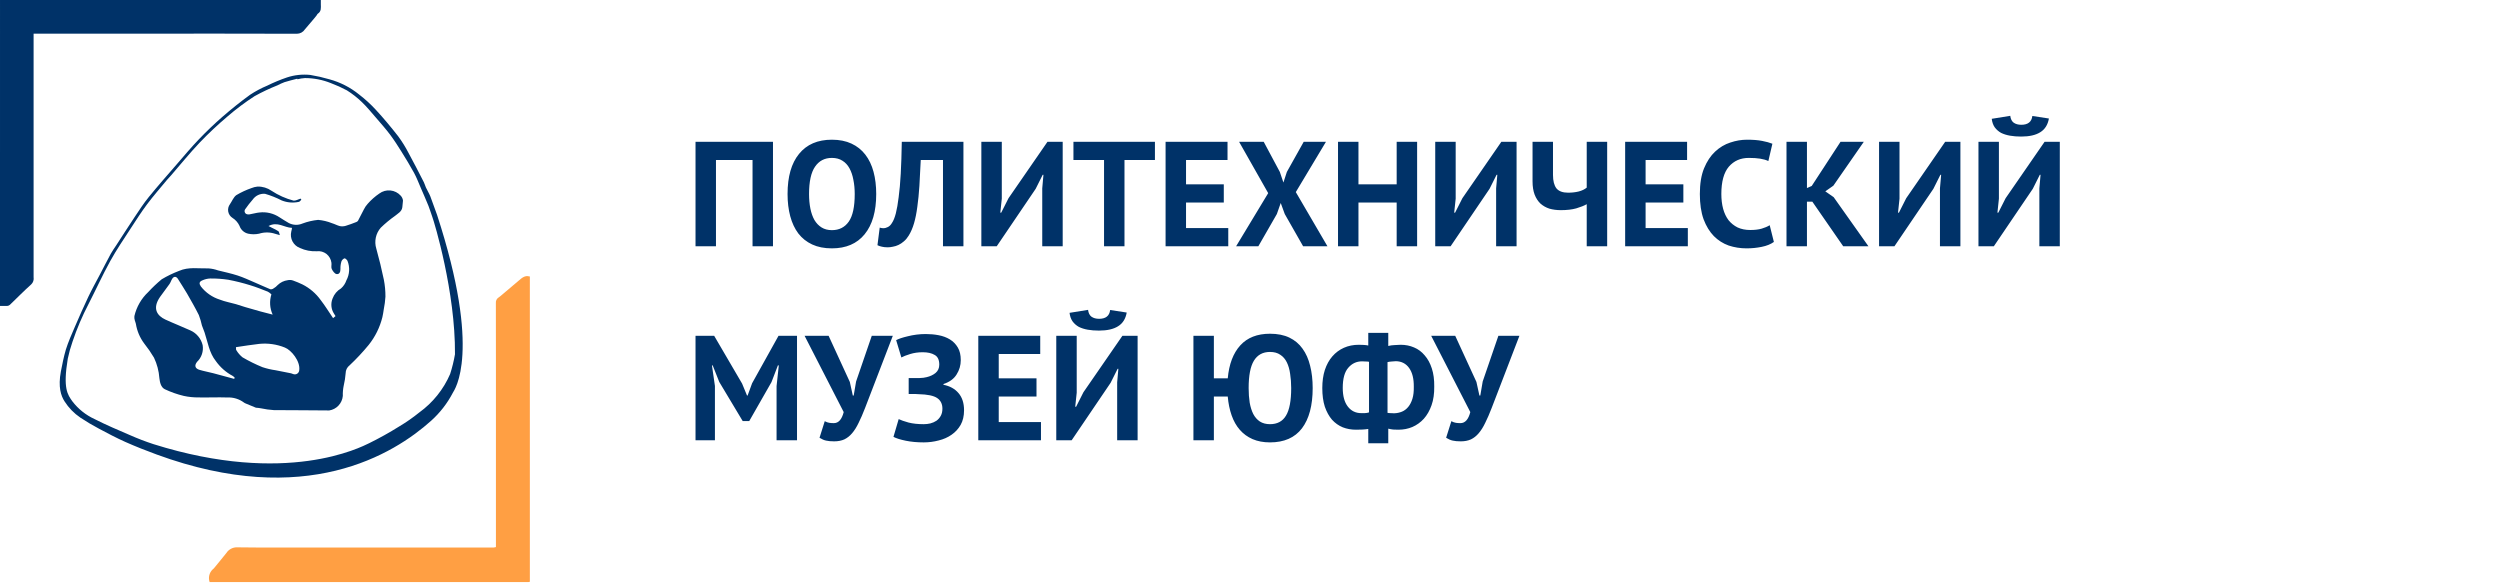
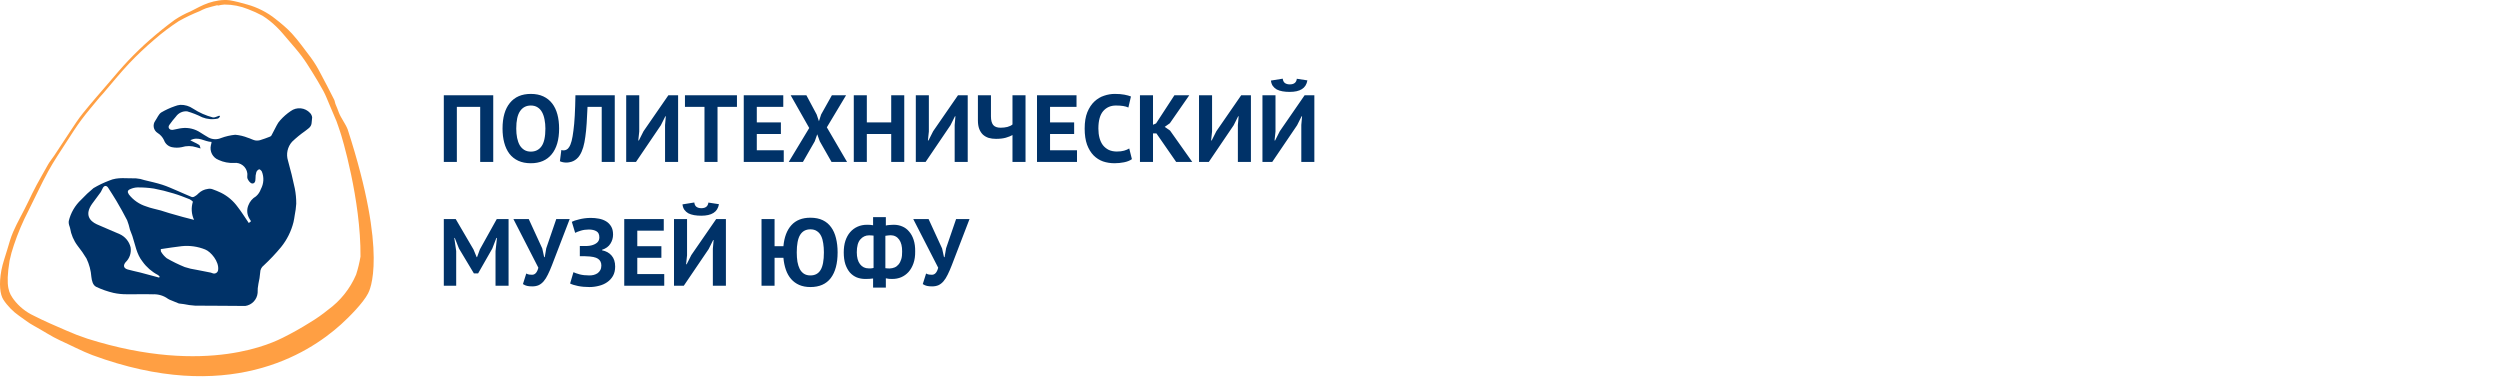
- <svg xmlns="http://www.w3.org/2000/svg" width="335" height="78" viewBox="0 0 335 78" fill="none">
-   <path d="M100.84 21.44H95.94V33H93.2V19H103.58V33H100.84V21.44ZM105.533 26C105.533 23.667 106.047 21.873 107.073 20.62C108.1 19.353 109.567 18.72 111.473 18.72C112.473 18.72 113.347 18.893 114.093 19.24C114.84 19.587 115.46 20.08 115.953 20.72C116.447 21.36 116.813 22.127 117.053 23.02C117.293 23.913 117.413 24.907 117.413 26C117.413 28.333 116.893 30.133 115.853 31.4C114.827 32.653 113.367 33.28 111.473 33.28C110.46 33.28 109.58 33.107 108.833 32.76C108.087 32.413 107.467 31.92 106.973 31.28C106.493 30.64 106.133 29.873 105.893 28.98C105.653 28.087 105.533 27.093 105.533 26ZM108.413 26C108.413 26.707 108.473 27.36 108.593 27.96C108.713 28.547 108.893 29.053 109.133 29.48C109.387 29.907 109.707 30.24 110.093 30.48C110.48 30.72 110.94 30.84 111.473 30.84C112.447 30.84 113.2 30.46 113.733 29.7C114.267 28.94 114.533 27.707 114.533 26C114.533 25.32 114.473 24.687 114.353 24.1C114.247 23.513 114.073 23 113.833 22.56C113.593 22.12 113.28 21.78 112.893 21.54C112.507 21.287 112.033 21.16 111.473 21.16C110.5 21.16 109.747 21.553 109.213 22.34C108.68 23.113 108.413 24.333 108.413 26ZM126.36 21.44H123.38C123.327 22.707 123.267 23.86 123.2 24.9C123.133 25.94 123.04 26.88 122.92 27.72C122.813 28.547 122.667 29.28 122.48 29.92C122.293 30.56 122.053 31.113 121.76 31.58C121.573 31.887 121.36 32.14 121.12 32.34C120.893 32.54 120.653 32.7 120.4 32.82C120.147 32.94 119.893 33.02 119.64 33.06C119.4 33.113 119.173 33.14 118.96 33.14C118.653 33.14 118.393 33.113 118.18 33.06C117.98 33.02 117.78 32.953 117.58 32.86L117.88 30.5C117.96 30.527 118.04 30.547 118.12 30.56C118.2 30.573 118.28 30.58 118.36 30.58C118.573 30.58 118.78 30.527 118.98 30.42C119.193 30.313 119.373 30.133 119.52 29.88C119.72 29.587 119.893 29.16 120.04 28.6C120.187 28.027 120.313 27.3 120.42 26.42C120.54 25.54 120.633 24.493 120.7 23.28C120.767 22.053 120.813 20.627 120.84 19H129.1V33H126.36V21.44ZM139.661 25.24L139.821 23.42H139.721L138.781 25.3L133.561 33H131.501V19H134.241V26.62L134.041 28.5H134.161L135.141 26.56L140.361 19H142.401V33H139.661V25.24ZM154.761 21.44H150.681V33H147.941V21.44H143.841V19H154.761V21.44ZM156.188 19H164.488V21.44H158.928V24.7H163.988V27.14H158.928V30.56H164.588V33H156.188V19ZM169.938 25.88L166.038 19H169.338L171.498 23.04L171.978 24.46L172.438 23.04L174.698 19H177.678L173.638 25.74L177.878 33H174.618L172.158 28.68L171.618 27.2L171.098 28.68L168.618 33H165.638L169.938 25.88ZM187.154 27.14H182.034V33H179.294V19H182.034V24.7H187.154V19H189.894V33H187.154V27.14ZM200.481 25.24L200.641 23.42H200.541L199.601 25.3L194.381 33H192.321V19H195.061V26.62L194.861 28.5H194.981L195.961 26.56L201.181 19H203.221V33H200.481V25.24ZM208.101 19V23.44C208.101 24.24 208.255 24.84 208.561 25.24C208.881 25.627 209.401 25.82 210.121 25.82C210.628 25.82 211.101 25.767 211.541 25.66C211.995 25.54 212.355 25.367 212.621 25.14V19H215.361V33H212.621V27.36C212.275 27.56 211.808 27.747 211.221 27.92C210.648 28.08 209.961 28.16 209.161 28.16C208.601 28.16 208.088 28.093 207.621 27.96C207.168 27.813 206.768 27.587 206.421 27.28C206.088 26.96 205.828 26.56 205.641 26.08C205.455 25.587 205.361 24.993 205.361 24.3V19H208.101ZM217.77 19H226.07V21.44H220.51V24.7H225.57V27.14H220.51V30.56H226.17V33H217.77V19ZM237.7 32.42C237.273 32.727 236.726 32.947 236.06 33.08C235.406 33.213 234.733 33.28 234.04 33.28C233.2 33.28 232.4 33.153 231.64 32.9C230.893 32.633 230.233 32.213 229.66 31.64C229.086 31.053 228.626 30.3 228.28 29.38C227.946 28.447 227.78 27.32 227.78 26C227.78 24.627 227.966 23.48 228.34 22.56C228.726 21.627 229.22 20.88 229.82 20.32C230.433 19.747 231.113 19.34 231.86 19.1C232.606 18.847 233.353 18.72 234.1 18.72C234.9 18.72 235.573 18.773 236.12 18.88C236.68 18.987 237.14 19.113 237.5 19.26L236.96 21.58C236.653 21.433 236.286 21.327 235.86 21.26C235.446 21.193 234.94 21.16 234.34 21.16C233.233 21.16 232.34 21.553 231.66 22.34C230.993 23.127 230.66 24.347 230.66 26C230.66 26.72 230.74 27.38 230.9 27.98C231.06 28.567 231.3 29.073 231.62 29.5C231.953 29.913 232.36 30.24 232.84 30.48C233.333 30.707 233.9 30.82 234.54 30.82C235.14 30.82 235.646 30.76 236.06 30.64C236.473 30.52 236.833 30.367 237.14 30.18L237.7 32.42ZM242.851 27.02H242.131V33H239.391V19H242.131V25.2L242.771 24.92L246.631 19H249.751L245.671 24.88L244.591 25.64L245.711 26.42L250.371 33H246.991L242.851 27.02ZM259.954 25.24L260.114 23.42H260.014L259.074 25.3L253.854 33H251.794V19H254.534V26.62L254.334 28.5H254.454L255.434 26.56L260.654 19H262.694V33H259.954V25.24ZM273.274 25.24L273.434 23.42H273.334L272.394 25.3L267.174 33H265.114V19H267.854V26.62L267.654 28.5H267.774L268.754 26.56L273.974 19H276.014V33H273.274V25.24ZM269.374 15.52C269.427 15.947 269.581 16.253 269.834 16.44C270.101 16.627 270.441 16.72 270.854 16.72C271.747 16.72 272.241 16.327 272.334 15.54L274.554 15.88C274.407 16.72 274.021 17.333 273.394 17.72C272.781 18.107 271.927 18.3 270.834 18.3C270.287 18.3 269.787 18.26 269.334 18.18C268.881 18.1 268.481 17.973 268.134 17.8C267.801 17.613 267.521 17.367 267.294 17.06C267.081 16.753 266.947 16.373 266.894 15.92L269.374 15.52ZM104.06 51.74L104.36 48.96H104.24L103.38 51.2L100.4 56.42H99.52L96.38 51.18L95.5 48.96H95.4L95.8 51.72V59H93.2V45H95.7L99.44 51.4L100.1 53H100.18L100.78 51.36L104.32 45H106.8V59H104.06V51.74ZM113.876 51.18L114.276 53H114.396L114.716 51.12L116.816 45H119.636L115.916 54.68C115.623 55.44 115.336 56.1 115.056 56.66C114.789 57.22 114.496 57.687 114.176 58.06C113.869 58.42 113.523 58.693 113.136 58.88C112.749 59.053 112.296 59.14 111.776 59.14C111.336 59.14 110.976 59.107 110.696 59.04C110.429 58.987 110.136 58.86 109.816 58.66L110.516 56.44C110.743 56.56 110.949 56.633 111.136 56.66C111.323 56.687 111.523 56.7 111.736 56.7C112.363 56.7 112.803 56.207 113.056 55.22L107.816 45H111.036L113.876 51.18ZM121.763 52.8V50.66H122.243C122.363 50.66 122.51 50.66 122.683 50.66C122.857 50.66 123.03 50.66 123.203 50.66C123.39 50.647 123.57 50.633 123.743 50.62C123.917 50.593 124.057 50.567 124.163 50.54C124.63 50.433 125.03 50.247 125.363 49.98C125.697 49.7 125.863 49.327 125.863 48.86C125.863 48.22 125.657 47.787 125.243 47.56C124.843 47.32 124.31 47.2 123.643 47.2C123.043 47.2 122.483 47.28 121.963 47.44C121.443 47.6 121.05 47.753 120.783 47.9L120.083 45.58C120.23 45.5 120.437 45.413 120.703 45.32C120.983 45.227 121.297 45.14 121.643 45.06C122.003 44.967 122.39 44.893 122.803 44.84C123.217 44.787 123.637 44.76 124.063 44.76C124.65 44.76 125.223 44.813 125.783 44.92C126.343 45.027 126.843 45.213 127.283 45.48C127.723 45.747 128.077 46.107 128.343 46.56C128.61 47 128.743 47.567 128.743 48.26C128.743 48.953 128.557 49.593 128.183 50.18C127.823 50.767 127.237 51.193 126.423 51.46V51.56C127.29 51.733 127.963 52.107 128.443 52.68C128.937 53.253 129.183 54.02 129.183 54.98C129.183 55.74 129.03 56.393 128.723 56.94C128.417 57.473 128.01 57.913 127.503 58.26C127.01 58.607 126.437 58.86 125.783 59.02C125.13 59.193 124.463 59.28 123.783 59.28C122.903 59.28 122.103 59.207 121.383 59.06C120.663 58.913 120.11 58.74 119.723 58.54L120.423 56.16C120.73 56.307 121.17 56.46 121.743 56.62C122.317 56.767 122.997 56.84 123.783 56.84C124.077 56.84 124.37 56.807 124.663 56.74C124.97 56.66 125.243 56.54 125.483 56.38C125.723 56.207 125.917 55.987 126.063 55.72C126.21 55.453 126.283 55.133 126.283 54.76C126.283 54.133 126.05 53.66 125.583 53.34C125.117 53.02 124.283 52.847 123.083 52.82C122.923 52.807 122.803 52.8 122.723 52.8C122.643 52.8 122.503 52.8 122.303 52.8H121.763ZM131.091 45H139.391V47.44H133.831V50.7H138.891V53.14H133.831V56.56H139.491V59H131.091V45ZM149.7 51.24L149.86 49.42H149.76L148.82 51.3L143.6 59H141.54V45H144.28V52.62L144.08 54.5H144.2L145.18 52.56L150.4 45H152.44V59H149.7V51.24ZM145.8 41.52C145.853 41.947 146.007 42.253 146.26 42.44C146.527 42.627 146.867 42.72 147.28 42.72C148.173 42.72 148.667 42.327 148.76 41.54L150.98 41.88C150.833 42.72 150.447 43.333 149.82 43.72C149.207 44.107 148.353 44.3 147.26 44.3C146.713 44.3 146.213 44.26 145.76 44.18C145.307 44.1 144.907 43.973 144.56 43.8C144.227 43.613 143.947 43.367 143.72 43.06C143.507 42.753 143.373 42.373 143.32 41.92L145.8 41.52ZM162.659 50.7H164.519C164.692 48.793 165.252 47.32 166.199 46.28C167.145 45.24 168.472 44.72 170.179 44.72C171.192 44.72 172.059 44.893 172.779 45.24C173.499 45.587 174.085 46.08 174.539 46.72C175.005 47.36 175.345 48.127 175.559 49.02C175.785 49.913 175.899 50.907 175.899 52C175.899 54.333 175.419 56.133 174.459 57.4C173.499 58.653 172.072 59.28 170.179 59.28C169.299 59.28 168.519 59.133 167.839 58.84C167.172 58.547 166.605 58.133 166.139 57.6C165.672 57.067 165.305 56.42 165.039 55.66C164.772 54.9 164.599 54.06 164.519 53.14H162.659V59H159.919V45H162.659V50.7ZM167.319 52C167.319 52.707 167.365 53.36 167.459 53.96C167.565 54.547 167.725 55.053 167.939 55.48C168.165 55.907 168.459 56.24 168.819 56.48C169.192 56.72 169.645 56.84 170.179 56.84C171.152 56.84 171.865 56.46 172.319 55.7C172.785 54.94 173.019 53.707 173.019 52C173.019 51.32 172.972 50.687 172.879 50.1C172.799 49.513 172.652 49 172.439 48.56C172.225 48.12 171.932 47.78 171.559 47.54C171.199 47.287 170.739 47.16 170.179 47.16C169.219 47.16 168.499 47.553 168.019 48.34C167.552 49.113 167.319 50.333 167.319 52ZM183.348 57.48C183.095 57.52 182.835 57.547 182.568 57.56C182.301 57.573 182.015 57.58 181.708 57.58C181.068 57.58 180.475 57.473 179.928 57.26C179.381 57.033 178.901 56.693 178.488 56.24C178.088 55.773 177.768 55.193 177.528 54.5C177.301 53.793 177.188 52.96 177.188 52C177.188 51.093 177.301 50.287 177.528 49.58C177.768 48.86 178.101 48.253 178.528 47.76C178.968 47.253 179.488 46.867 180.088 46.6C180.688 46.333 181.355 46.2 182.088 46.2C182.261 46.2 182.475 46.207 182.728 46.22C182.981 46.233 183.188 46.26 183.348 46.3V44.6H186.028V46.36C186.281 46.293 186.568 46.253 186.888 46.24C187.221 46.213 187.488 46.2 187.688 46.2C188.341 46.2 188.941 46.32 189.488 46.56C190.035 46.787 190.508 47.14 190.908 47.62C191.321 48.087 191.641 48.673 191.868 49.38C192.095 50.073 192.201 50.88 192.188 51.8C192.201 52.747 192.081 53.58 191.828 54.3C191.575 55.02 191.228 55.627 190.788 56.12C190.348 56.6 189.835 56.967 189.248 57.22C188.675 57.46 188.055 57.58 187.388 57.58C187.175 57.58 186.941 57.573 186.688 57.56C186.448 57.533 186.228 57.493 186.028 57.44V59.4H183.348V57.48ZM187.048 48.4C186.915 48.413 186.735 48.427 186.508 48.44C186.281 48.453 186.088 48.48 185.928 48.52V55.32C186.048 55.347 186.188 55.36 186.348 55.36C186.521 55.36 186.681 55.367 186.828 55.38C187.201 55.367 187.548 55.293 187.868 55.16C188.188 55.027 188.468 54.813 188.708 54.52C188.948 54.227 189.135 53.86 189.268 53.42C189.401 52.98 189.461 52.447 189.448 51.82C189.461 50.753 189.255 49.92 188.828 49.32C188.401 48.72 187.808 48.413 187.048 48.4ZM182.408 55.36C182.515 55.36 182.675 55.36 182.888 55.36C183.115 55.347 183.301 55.313 183.448 55.26V48.48C183.315 48.453 183.161 48.44 182.988 48.44C182.815 48.427 182.655 48.42 182.508 48.42C181.775 48.42 181.161 48.707 180.668 49.28C180.175 49.84 179.928 50.74 179.928 51.98C179.928 53.06 180.155 53.893 180.608 54.48C181.061 55.067 181.661 55.36 182.408 55.36ZM197.841 51.18L198.241 53H198.361L198.681 51.12L200.781 45H203.601L199.881 54.68C199.588 55.44 199.301 56.1 199.021 56.66C198.754 57.22 198.461 57.687 198.141 58.06C197.834 58.42 197.488 58.693 197.101 58.88C196.714 59.053 196.261 59.14 195.741 59.14C195.301 59.14 194.941 59.107 194.661 59.04C194.394 58.987 194.101 58.86 193.781 58.66L194.481 56.44C194.708 56.56 194.914 56.633 195.101 56.66C195.288 56.687 195.488 56.7 195.701 56.7C196.328 56.7 196.768 56.207 197.021 55.22L191.781 45H195.001L197.841 51.18Z" fill="#003268" />
-   <path d="M71 37.036C70.981 37.042 70.961 37.045 70.94 37.044C70.345 36.874 69.947 37.228 69.541 37.576C68.835 38.181 68.122 38.779 67.411 39.379C67.226 39.547 67.032 39.703 66.829 39.848C66.7 39.925 66.596 40.038 66.528 40.173C66.46 40.308 66.432 40.459 66.446 40.61C66.462 43.506 66.454 46.401 66.454 49.296V73.31C66.362 73.339 66.268 73.358 66.172 73.366H42.69C39.06 73.366 35.431 73.394 31.802 73.343C31.512 73.33 31.223 73.393 30.965 73.528C30.706 73.662 30.487 73.862 30.328 74.109C29.786 74.798 29.222 75.471 28.666 76.152C28.61 76.211 28.549 76.265 28.485 76.314C28.266 76.526 28.112 76.798 28.042 77.098C27.972 77.397 27.989 77.71 28.091 78H70.799L71 77.959V37.036Z" fill="#FF9F43" />
-   <path d="M0 40.992C0.328 40.992 0.657 41.01 0.984 40.992C1.111 40.982 1.231 40.93 1.326 40.844C2.282 39.93 3.205 38.981 4.19 38.1C4.316 37.977 4.411 37.825 4.465 37.657C4.52 37.489 4.532 37.311 4.502 37.137L4.502 4.508L19.721 4.508C26.407 4.508 33.095 4.5 39.781 4.523C39.992 4.522 40.199 4.47 40.385 4.37C40.57 4.27 40.728 4.126 40.843 3.95C41.266 3.442 41.698 2.944 42.125 2.441C42.224 2.322 42.323 2.198 42.419 2.075C42.482 1.994 42.518 1.881 42.6 1.828C43.068 1.518 43 1.048 42.992 0.592V0L0.001 0L0 40.992Z" fill="#003268" />
-   <path d="M57.77 56.383C52.772 60.865 40.926 68.216 20.993 60.904C19.577 60.384 18.168 59.83 16.79 59.217C15.582 58.677 14.408 58.057 13.242 57.432C12.391 56.983 11.565 56.492 10.766 55.96C9.917 55.386 9.197 54.645 8.652 53.786C8.175 53.05 7.761 51.866 8.16 49.764C8.347 48.783 8.546 47.802 8.827 46.838C9.152 45.807 9.594 44.809 10.024 43.812C10.607 42.454 11.206 41.098 11.841 39.76C12.311 38.77 12.849 37.815 13.359 36.842C13.859 35.892 14.341 34.935 14.852 33.992C15.062 33.606 15.329 33.249 15.572 32.877C16.398 31.605 17.214 30.322 18.058 29.06C18.662 28.155 19.257 27.235 19.945 26.392C21.158 24.902 22.432 23.461 23.689 22.01C24.666 20.879 25.622 19.74 26.653 18.665C27.661 17.614 28.714 16.603 29.812 15.647C30.999 14.617 32.228 13.628 33.505 12.703C34.231 12.223 35.003 11.812 35.809 11.476C36.669 11.051 37.557 10.682 38.467 10.373C39.466 10.044 40.526 9.931 41.575 10.04C42.439 10.183 43.293 10.377 44.133 10.623C45.589 11.018 46.943 11.709 48.107 12.653C48.921 13.277 49.678 13.969 50.37 14.721C51.413 15.852 52.407 17.044 53.353 18.256C53.875 18.964 54.34 19.712 54.742 20.492C55.453 21.79 56.123 23.109 56.799 24.426C56.913 24.647 56.966 24.896 57.072 25.121C57.263 25.529 57.504 25.912 57.67 26.329C57.989 27.14 58.247 27.975 58.565 28.789C64.596 47.27 60.897 52.234 60.676 52.64C59.942 54.048 58.958 55.315 57.77 56.383ZM39.854 10.629L39.835 10.547C39.259 10.698 38.683 10.83 38.126 11.008C37.804 11.129 37.49 11.271 37.187 11.432C36.128 11.851 35.099 12.338 34.105 12.891C32.839 13.709 31.633 14.613 30.495 15.597C29.192 16.697 27.949 17.864 26.771 19.093C25.426 20.507 24.197 22.032 22.916 23.509C22.744 23.705 22.555 23.891 22.389 24.091C21.494 25.175 20.563 26.234 19.719 27.357C18.951 28.381 18.261 29.464 17.559 30.54C16.613 32.002 15.621 33.444 14.782 34.965C13.744 36.846 12.853 38.808 11.875 40.718C11.022 42.35 10.3 44.046 9.716 45.788C9.455 46.535 9.243 47.296 9.081 48.069C8.42 52.076 9.058 52.876 9.703 53.786C10.481 54.803 11.501 55.617 12.674 56.157C14.218 56.942 15.818 57.622 17.412 58.305C18.443 58.761 19.496 59.166 20.569 59.517C38.423 65.129 48.356 59.919 49.473 59.386C50.846 58.709 52.183 57.964 53.479 57.153C54.425 56.591 55.327 55.963 56.18 55.273C58.006 53.952 59.434 52.172 60.316 50.121C60.597 49.254 60.814 48.369 60.967 47.471C61.036 39.14 58.198 29.773 57.928 29.059C57.745 28.576 57.612 28.069 57.418 27.596C57.085 26.778 56.725 25.96 56.373 25.148C56.085 24.485 55.831 23.804 55.486 23.169C54.958 22.202 54.381 21.259 53.797 20.322C53.317 19.556 52.83 18.788 52.285 18.06C51.692 17.274 51.036 16.532 50.391 15.785C49.776 15.079 49.181 14.338 48.5 13.688C47.886 13.094 47.21 12.564 46.484 12.108C45.79 11.737 45.071 11.412 44.332 11.136C43.231 10.692 42.051 10.463 40.861 10.462C40.519 10.483 40.18 10.538 39.849 10.625L39.854 10.629Z" fill="#003268" />
-   <path d="M39.127 30.533C38.081 30.509 37.198 29.634 35.981 30.288L36.523 30.564C36.793 30.686 37.054 30.827 37.304 30.986C37.403 31.058 37.411 31.257 37.499 31.508C37.195 31.423 37.032 31.382 36.872 31.329C36.171 31.096 35.416 31.091 34.712 31.315C34.235 31.415 33.742 31.415 33.265 31.315C32.997 31.257 32.748 31.129 32.543 30.945C32.338 30.762 32.183 30.527 32.094 30.265C31.887 29.821 31.556 29.448 31.142 29.189C30.997 29.097 30.872 28.974 30.776 28.831C30.679 28.687 30.613 28.524 30.582 28.354C30.55 28.183 30.554 28.008 30.593 27.838C30.632 27.669 30.705 27.51 30.808 27.371C31.097 26.954 31.294 26.409 31.675 26.143C32.313 25.764 32.988 25.45 33.688 25.207C33.95 25.099 34.227 25.03 34.509 25.001C35.179 24.983 35.837 25.181 36.389 25.566C37.295 26.163 38.291 26.608 39.338 26.883C39.48 26.891 39.621 26.866 39.752 26.811C39.93 26.755 40.1 26.678 40.274 26.611L40.382 26.757C40.271 26.859 40.17 27.033 40.048 27.049C39.278 27.22 38.476 27.153 37.744 26.858C37.029 26.49 36.281 26.192 35.51 25.969C35.191 25.942 34.871 26.001 34.581 26.138C34.292 26.275 34.043 26.486 33.859 26.75C33.508 27.15 33.179 27.57 32.876 28.008C32.834 28.058 32.804 28.117 32.788 28.18C32.772 28.243 32.77 28.309 32.783 28.373C32.795 28.437 32.822 28.498 32.861 28.55C32.9 28.602 32.95 28.645 33.007 28.675C33.174 28.745 33.359 28.755 33.532 28.705C33.945 28.641 34.351 28.509 34.766 28.473C35.715 28.361 36.672 28.593 37.467 29.127C37.866 29.401 38.291 29.634 38.703 29.887C38.984 30.033 39.293 30.115 39.608 30.126C39.923 30.137 40.237 30.078 40.527 29.953C41.204 29.7 41.91 29.535 42.628 29.464C43.267 29.52 43.894 29.67 44.49 29.911C44.853 30.015 45.191 30.215 45.555 30.302C45.81 30.35 46.073 30.337 46.322 30.262C46.796 30.126 47.256 29.938 47.719 29.763C47.819 29.733 47.907 29.672 47.97 29.589C48.243 29.082 48.487 28.56 48.763 28.053C48.897 27.782 49.068 27.532 49.271 27.31C49.73 26.787 50.253 26.324 50.827 25.934C51.255 25.616 51.785 25.468 52.314 25.521C52.843 25.574 53.335 25.822 53.693 26.219C53.864 26.399 53.971 26.631 54 26.878C53.971 27.171 53.949 27.469 53.912 27.769C53.837 28.364 53.322 28.598 52.938 28.925C52.261 29.403 51.622 29.932 51.027 30.509C50.695 30.884 50.465 31.34 50.36 31.831C50.254 32.323 50.276 32.834 50.424 33.314C50.807 34.689 51.144 36.077 51.436 37.478C51.581 38.225 51.653 38.986 51.649 39.748C51.613 40.322 51.538 40.892 51.424 41.456C51.373 41.806 51.319 42.159 51.239 42.504C50.901 43.862 50.275 45.13 49.404 46.219C48.609 47.186 47.754 48.1 46.843 48.956C46.68 49.078 46.548 49.238 46.456 49.422C46.365 49.605 46.317 49.807 46.317 50.013C46.273 50.573 46.187 51.129 46.058 51.675C45.963 52.13 45.923 52.594 45.938 53.058C45.893 53.54 45.689 53.994 45.359 54.346C45.029 54.698 44.592 54.928 44.117 55C41.642 54.96 39.166 54.986 36.691 54.954C36.125 54.919 35.563 54.842 35.009 54.722C34.772 54.677 34.533 54.647 34.292 54.632C33.838 54.445 33.383 54.259 32.929 54.069C32.842 54.038 32.761 53.993 32.687 53.938C32.043 53.461 31.256 53.223 30.459 53.262C29.177 53.218 27.892 53.28 26.611 53.255C25.945 53.261 25.28 53.194 24.628 53.052C23.75 52.843 22.895 52.542 22.079 52.153C21.559 51.894 21.425 51.236 21.356 50.67C21.289 49.716 21.044 48.785 20.633 47.923C20.24 47.262 19.802 46.628 19.323 46.027C18.743 45.252 18.359 44.346 18.206 43.387C18.181 43.229 18.097 43.081 18.061 42.922C18.004 42.736 17.987 42.541 18.01 42.349C18.297 41.118 18.94 40.001 19.858 39.14C20.422 38.528 21.027 37.956 21.667 37.425C22.404 36.984 23.179 36.609 23.981 36.304C25.262 35.731 26.624 36.003 27.953 35.966C28.384 35.998 28.808 36.088 29.215 36.233C30.092 36.452 30.981 36.64 31.84 36.918C32.604 37.166 33.338 37.509 34.078 37.826C34.819 38.142 35.511 38.469 36.236 38.765C36.385 38.781 36.535 38.739 36.654 38.647C36.864 38.528 37.053 38.375 37.212 38.194C37.579 37.84 38.047 37.614 38.55 37.547C38.791 37.491 39.041 37.507 39.273 37.591C39.7 37.744 40.119 37.919 40.528 38.115C41.505 38.607 42.349 39.332 42.986 40.226C43.565 40.972 44.056 41.783 44.632 42.63L44.961 42.359C44.866 42.213 44.817 42.106 44.746 42.013C44.556 41.716 44.441 41.377 44.41 41.025C44.379 40.672 44.433 40.318 44.568 39.992C44.777 39.426 45.175 38.953 45.693 38.651C46.024 38.363 46.273 37.99 46.415 37.572C46.631 37.172 46.756 36.729 46.781 36.275C46.806 35.82 46.73 35.366 46.56 34.944C46.482 34.798 46.249 34.586 46.158 34.618C46.064 34.655 45.979 34.712 45.909 34.785C45.839 34.858 45.784 34.945 45.749 35.04C45.652 35.363 45.609 35.7 45.62 36.037C45.634 36.452 45.459 36.788 45.094 36.724C44.843 36.681 44.583 36.318 44.453 36.037C44.346 35.807 44.453 35.484 44.413 35.211C44.355 34.745 44.116 34.321 43.75 34.032C43.383 33.743 42.918 33.611 42.456 33.667C41.676 33.707 40.898 33.557 40.188 33.228C39.76 33.067 39.407 32.754 39.193 32.347C38.98 31.94 38.922 31.468 39.031 31.021C39.078 30.862 39.11 30.698 39.127 30.533ZM31.38 50.771L31.452 50.611C31.371 50.516 31.278 50.434 31.174 50.367C30.283 49.894 29.514 49.217 28.927 48.391C28.029 47.27 27.847 45.858 27.413 44.552C27.31 44.233 27.162 43.933 27.058 43.614C26.957 43.14 26.819 42.675 26.646 42.222C26.154 41.235 25.606 40.28 25.057 39.324C24.675 38.663 24.244 38.028 23.844 37.375C23.629 37.024 23.297 37.002 23.079 37.353C22.934 37.579 22.862 37.846 22.71 38.062C22.305 38.647 21.861 39.194 21.455 39.775C20.338 41.379 21.108 42.328 22.148 42.815C23.257 43.329 24.401 43.766 25.513 44.275C25.919 44.455 26.278 44.727 26.563 45.07C26.848 45.413 27.051 45.817 27.156 46.252C27.222 46.657 27.188 47.073 27.058 47.462C26.927 47.852 26.704 48.203 26.408 48.485C26.022 48.968 26.127 49.377 26.726 49.558C27.326 49.74 27.968 49.851 28.587 50.014C29.272 50.19 29.953 50.38 30.634 50.567C30.884 50.625 31.133 50.693 31.38 50.771ZM36.37 39.447C36.229 39.301 36.067 39.179 35.889 39.084C35.106 38.776 34.324 38.459 33.52 38.22C32.558 37.92 31.581 37.675 30.592 37.487C29.789 37.366 28.978 37.309 28.166 37.318C27.8 37.332 27.441 37.419 27.108 37.572C26.69 37.746 26.653 37.994 26.908 38.375C27.561 39.216 28.454 39.837 29.466 40.153C30.153 40.426 30.896 40.551 31.612 40.756C32.031 40.876 32.442 41.028 32.862 41.151C33.542 41.353 34.224 41.547 34.908 41.736C35.432 41.882 35.96 42.012 36.537 42.158C36.145 41.304 36.086 40.334 36.37 39.438L36.37 39.447ZM31.62 46.529C31.637 46.713 31.61 46.849 31.665 46.919C31.884 47.289 32.167 47.616 32.502 47.885C33.358 48.385 34.247 48.824 35.164 49.199C35.738 49.39 36.328 49.529 36.927 49.613C37.619 49.759 38.315 49.885 39.008 50.025C39.107 50.051 39.204 50.086 39.297 50.128C39.384 50.16 39.476 50.173 39.568 50.163C39.66 50.154 39.748 50.123 39.826 50.073C39.903 50.023 39.969 49.956 40.016 49.876C40.063 49.796 40.092 49.706 40.099 49.613C40.261 48.387 39.027 46.904 38.175 46.573C37.083 46.13 35.9 45.961 34.728 46.081C33.716 46.191 32.704 46.363 31.621 46.52L31.62 46.529Z" fill="#003268" />
+ <svg xmlns="http://www.w3.org/2000/svg" width="525" height="79" viewBox="0 0 525 79" fill="none">
+   <path d="M100.84 22.44H95.94V34H93.2V20H103.58V34H100.84V22.44ZM105.533 27C105.533 24.667 106.047 22.873 107.073 21.62C108.1 20.353 109.567 19.72 111.473 19.72C112.473 19.72 113.347 19.893 114.093 20.24C114.84 20.587 115.46 21.08 115.953 21.72C116.447 22.36 116.813 23.127 117.053 24.02C117.293 24.913 117.413 25.907 117.413 27C117.413 29.333 116.893 31.133 115.853 32.4C114.827 33.653 113.367 34.28 111.473 34.28C110.46 34.28 109.58 34.107 108.833 33.76C108.087 33.413 107.467 32.92 106.973 32.28C106.493 31.64 106.133 30.873 105.893 29.98C105.653 29.087 105.533 28.093 105.533 27ZM108.413 27C108.413 27.707 108.473 28.36 108.593 28.96C108.713 29.547 108.893 30.053 109.133 30.48C109.387 30.907 109.707 31.24 110.093 31.48C110.48 31.72 110.94 31.84 111.473 31.84C112.447 31.84 113.2 31.46 113.733 30.7C114.267 29.94 114.533 28.707 114.533 27C114.533 26.32 114.473 25.687 114.353 25.1C114.247 24.513 114.073 24 113.833 23.56C113.593 23.12 113.28 22.78 112.893 22.54C112.507 22.287 112.033 22.16 111.473 22.16C110.5 22.16 109.747 22.553 109.213 23.34C108.68 24.113 108.413 25.333 108.413 27ZM126.36 22.44H123.38C123.327 23.707 123.267 24.86 123.2 25.9C123.133 26.94 123.04 27.88 122.92 28.72C122.813 29.547 122.667 30.28 122.48 30.92C122.293 31.56 122.053 32.113 121.76 32.58C121.573 32.887 121.36 33.14 121.12 33.34C120.893 33.54 120.653 33.7 120.4 33.82C120.147 33.94 119.893 34.02 119.64 34.06C119.4 34.113 119.173 34.14 118.96 34.14C118.653 34.14 118.393 34.113 118.18 34.06C117.98 34.02 117.78 33.953 117.58 33.86L117.88 31.5C117.96 31.527 118.04 31.547 118.12 31.56C118.2 31.573 118.28 31.58 118.36 31.58C118.573 31.58 118.78 31.527 118.98 31.42C119.193 31.313 119.373 31.133 119.52 30.88C119.72 30.587 119.893 30.16 120.04 29.6C120.187 29.027 120.313 28.3 120.42 27.42C120.54 26.54 120.633 25.493 120.7 24.28C120.767 23.053 120.813 21.627 120.84 20H129.1V34H126.36V22.44ZM139.661 26.24L139.821 24.42H139.721L138.781 26.3L133.561 34H131.501V20H134.241V27.62L134.041 29.5H134.161L135.141 27.56L140.361 20H142.401V34H139.661V26.24ZM154.761 22.44H150.681V34H147.941V22.44H143.841V20H154.761V22.44ZM156.188 20H164.488V22.44H158.928V25.7H163.988V28.14H158.928V31.56H164.588V34H156.188V20ZM169.938 26.88L166.038 20H169.338L171.498 24.04L171.978 25.46L172.438 24.04L174.698 20H177.678L173.638 26.74L177.878 34H174.618L172.158 29.68L171.618 28.2L171.098 29.68L168.618 34H165.638L169.938 26.88ZM187.154 28.14H182.034V34H179.294V20H182.034V25.7H187.154V20H189.894V34H187.154V28.14ZM200.481 26.24L200.641 24.42H200.541L199.601 26.3L194.381 34H192.321V20H195.061V27.62L194.861 29.5H194.981L195.961 27.56L201.181 20H203.221V34H200.481V26.24ZM208.101 20V24.44C208.101 25.24 208.255 25.84 208.561 26.24C208.881 26.627 209.401 26.82 210.121 26.82C210.628 26.82 211.101 26.767 211.541 26.66C211.995 26.54 212.355 26.367 212.621 26.14V20H215.361V34H212.621V28.36C212.275 28.56 211.808 28.747 211.221 28.92C210.648 29.08 209.961 29.16 209.161 29.16C208.601 29.16 208.088 29.093 207.621 28.96C207.168 28.813 206.768 28.587 206.421 28.28C206.088 27.96 205.828 27.56 205.641 27.08C205.455 26.587 205.361 25.993 205.361 25.3V20H208.101ZM217.77 20H226.07V22.44H220.51V25.7H225.57V28.14H220.51V31.56H226.17V34H217.77V20ZM237.7 33.42C237.273 33.727 236.726 33.947 236.06 34.08C235.406 34.213 234.733 34.28 234.04 34.28C233.2 34.28 232.4 34.153 231.64 33.9C230.893 33.633 230.233 33.213 229.66 32.64C229.086 32.053 228.626 31.3 228.28 30.38C227.946 29.447 227.78 28.32 227.78 27C227.78 25.627 227.966 24.48 228.34 23.56C228.726 22.627 229.22 21.88 229.82 21.32C230.433 20.747 231.113 20.34 231.86 20.1C232.606 19.847 233.353 19.72 234.1 19.72C234.9 19.72 235.573 19.773 236.12 19.88C236.68 19.987 237.14 20.113 237.5 20.26L236.96 22.58C236.653 22.433 236.286 22.327 235.86 22.26C235.446 22.193 234.94 22.16 234.34 22.16C233.233 22.16 232.34 22.553 231.66 23.34C230.993 24.127 230.66 25.347 230.66 27C230.66 27.72 230.74 28.38 230.9 28.98C231.06 29.567 231.3 30.073 231.62 30.5C231.953 30.913 232.36 31.24 232.84 31.48C233.333 31.707 233.9 31.82 234.54 31.82C235.14 31.82 235.646 31.76 236.06 31.64C236.473 31.52 236.833 31.367 237.14 31.18L237.7 33.42ZM242.851 28.02H242.131V34H239.391V20H242.131V26.2L242.771 25.92L246.631 20H249.751L245.671 25.88L244.591 26.64L245.711 27.42L250.371 34H246.991L242.851 28.02ZM259.954 26.24L260.114 24.42H260.014L259.074 26.3L253.854 34H251.794V20H254.534V27.62L254.334 29.5H254.454L255.434 27.56L260.654 20H262.694V34H259.954V26.24ZM273.274 26.24L273.434 24.42H273.334L272.394 26.3L267.174 34H265.114V20H267.854V27.62L267.654 29.5H267.774L268.754 27.56L273.974 20H276.014V34H273.274V26.24ZM269.374 16.52C269.427 16.947 269.581 17.253 269.834 17.44C270.101 17.627 270.441 17.72 270.854 17.72C271.747 17.72 272.241 17.327 272.334 16.54L274.554 16.88C274.407 17.72 274.021 18.333 273.394 18.72C272.781 19.107 271.927 19.3 270.834 19.3C270.287 19.3 269.787 19.26 269.334 19.18C268.881 19.1 268.481 18.973 268.134 18.8C267.801 18.613 267.521 18.367 267.294 18.06C267.081 17.753 266.947 17.373 266.894 16.92L269.374 16.52ZM104.06 52.74L104.36 49.96H104.24L103.38 52.2L100.4 57.42H99.52L96.38 52.18L95.5 49.96H95.4L95.8 52.72V60H93.2V46H95.7L99.44 52.4L100.1 54H100.18L100.78 52.36L104.32 46H106.8V60H104.06V52.74ZM113.876 52.18L114.276 54H114.396L114.716 52.12L116.816 46H119.636L115.916 55.68C115.623 56.44 115.336 57.1 115.056 57.66C114.789 58.22 114.496 58.687 114.176 59.06C113.869 59.42 113.523 59.693 113.136 59.88C112.749 60.053 112.296 60.14 111.776 60.14C111.336 60.14 110.976 60.107 110.696 60.04C110.429 59.987 110.136 59.86 109.816 59.66L110.516 57.44C110.743 57.56 110.949 57.633 111.136 57.66C111.323 57.687 111.523 57.7 111.736 57.7C112.363 57.7 112.803 57.207 113.056 56.22L107.816 46H111.036L113.876 52.18ZM121.763 53.8V51.66H122.243C122.363 51.66 122.51 51.66 122.683 51.66C122.857 51.66 123.03 51.66 123.203 51.66C123.39 51.647 123.57 51.633 123.743 51.62C123.917 51.593 124.057 51.567 124.163 51.54C124.63 51.433 125.03 51.247 125.363 50.98C125.697 50.7 125.863 50.327 125.863 49.86C125.863 49.22 125.657 48.787 125.243 48.56C124.843 48.32 124.31 48.2 123.643 48.2C123.043 48.2 122.483 48.28 121.963 48.44C121.443 48.6 121.05 48.753 120.783 48.9L120.083 46.58C120.23 46.5 120.437 46.413 120.703 46.32C120.983 46.227 121.297 46.14 121.643 46.06C122.003 45.967 122.39 45.893 122.803 45.84C123.217 45.787 123.637 45.76 124.063 45.76C124.65 45.76 125.223 45.813 125.783 45.92C126.343 46.027 126.843 46.213 127.283 46.48C127.723 46.747 128.077 47.107 128.343 47.56C128.61 48 128.743 48.567 128.743 49.26C128.743 49.953 128.557 50.593 128.183 51.18C127.823 51.767 127.237 52.193 126.423 52.46V52.56C127.29 52.733 127.963 53.107 128.443 53.68C128.937 54.253 129.183 55.02 129.183 55.98C129.183 56.74 129.03 57.393 128.723 57.94C128.417 58.473 128.01 58.913 127.503 59.26C127.01 59.607 126.437 59.86 125.783 60.02C125.13 60.193 124.463 60.28 123.783 60.28C122.903 60.28 122.103 60.207 121.383 60.06C120.663 59.913 120.11 59.74 119.723 59.54L120.423 57.16C120.73 57.307 121.17 57.46 121.743 57.62C122.317 57.767 122.997 57.84 123.783 57.84C124.077 57.84 124.37 57.807 124.663 57.74C124.97 57.66 125.243 57.54 125.483 57.38C125.723 57.207 125.917 56.987 126.063 56.72C126.21 56.453 126.283 56.133 126.283 55.76C126.283 55.133 126.05 54.66 125.583 54.34C125.117 54.02 124.283 53.847 123.083 53.82C122.923 53.807 122.803 53.8 122.723 53.8C122.643 53.8 122.503 53.8 122.303 53.8H121.763ZM131.091 46H139.391V48.44H133.831V51.7H138.891V54.14H133.831V57.56H139.491V60H131.091V46ZM149.7 52.24L149.86 50.42H149.76L148.82 52.3L143.6 60H141.54V46H144.28V53.62L144.08 55.5H144.2L145.18 53.56L150.4 46H152.44V60H149.7V52.24ZM145.8 42.52C145.853 42.947 146.007 43.253 146.26 43.44C146.527 43.627 146.867 43.72 147.28 43.72C148.173 43.72 148.667 43.327 148.76 42.54L150.98 42.88C150.833 43.72 150.447 44.333 149.82 44.72C149.207 45.107 148.353 45.3 147.26 45.3C146.713 45.3 146.213 45.26 145.76 45.18C145.307 45.1 144.907 44.973 144.56 44.8C144.227 44.613 143.947 44.367 143.72 44.06C143.507 43.753 143.373 43.373 143.32 42.92L145.8 42.52ZM162.659 51.7H164.519C164.692 49.793 165.252 48.32 166.199 47.28C167.145 46.24 168.472 45.72 170.179 45.72C171.192 45.72 172.059 45.893 172.779 46.24C173.499 46.587 174.085 47.08 174.539 47.72C175.005 48.36 175.345 49.127 175.559 50.02C175.785 50.913 175.899 51.907 175.899 53C175.899 55.333 175.419 57.133 174.459 58.4C173.499 59.653 172.072 60.28 170.179 60.28C169.299 60.28 168.519 60.133 167.839 59.84C167.172 59.547 166.605 59.133 166.139 58.6C165.672 58.067 165.305 57.42 165.039 56.66C164.772 55.9 164.599 55.06 164.519 54.14H162.659V60H159.919V46H162.659V51.7ZM167.319 53C167.319 53.707 167.365 54.36 167.459 54.96C167.565 55.547 167.725 56.053 167.939 56.48C168.165 56.907 168.459 57.24 168.819 57.48C169.192 57.72 169.645 57.84 170.179 57.84C171.152 57.84 171.865 57.46 172.319 56.7C172.785 55.94 173.019 54.707 173.019 53C173.019 52.32 172.972 51.687 172.879 51.1C172.799 50.513 172.652 50 172.439 49.56C172.225 49.12 171.932 48.78 171.559 48.54C171.199 48.287 170.739 48.16 170.179 48.16C169.219 48.16 168.499 48.553 168.019 49.34C167.552 50.113 167.319 51.333 167.319 53ZM183.348 58.48C183.095 58.52 182.835 58.547 182.568 58.56C182.301 58.573 182.015 58.58 181.708 58.58C181.068 58.58 180.475 58.473 179.928 58.26C179.381 58.033 178.901 57.693 178.488 57.24C178.088 56.773 177.768 56.193 177.528 55.5C177.301 54.793 177.188 53.96 177.188 53C177.188 52.093 177.301 51.287 177.528 50.58C177.768 49.86 178.101 49.253 178.528 48.76C178.968 48.253 179.488 47.867 180.088 47.6C180.688 47.333 181.355 47.2 182.088 47.2C182.261 47.2 182.475 47.207 182.728 47.22C182.981 47.233 183.188 47.26 183.348 47.3V45.6H186.028V47.36C186.281 47.293 186.568 47.253 186.888 47.24C187.221 47.213 187.488 47.2 187.688 47.2C188.341 47.2 188.941 47.32 189.488 47.56C190.035 47.787 190.508 48.14 190.908 48.62C191.321 49.087 191.641 49.673 191.868 50.38C192.095 51.073 192.201 51.88 192.188 52.8C192.201 53.747 192.081 54.58 191.828 55.3C191.575 56.02 191.228 56.627 190.788 57.12C190.348 57.6 189.835 57.967 189.248 58.22C188.675 58.46 188.055 58.58 187.388 58.58C187.175 58.58 186.941 58.573 186.688 58.56C186.448 58.533 186.228 58.493 186.028 58.44V60.4H183.348V58.48ZM187.048 49.4C186.915 49.413 186.735 49.427 186.508 49.44C186.281 49.453 186.088 49.48 185.928 49.52V56.32C186.048 56.347 186.188 56.36 186.348 56.36C186.521 56.36 186.681 56.367 186.828 56.38C187.201 56.367 187.548 56.293 187.868 56.16C188.188 56.027 188.468 55.813 188.708 55.52C188.948 55.227 189.135 54.86 189.268 54.42C189.401 53.98 189.461 53.447 189.448 52.82C189.461 51.753 189.255 50.92 188.828 50.32C188.401 49.72 187.808 49.413 187.048 49.4ZM182.408 56.36C182.515 56.36 182.675 56.36 182.888 56.36C183.115 56.347 183.301 56.313 183.448 56.26V49.48C183.315 49.453 183.161 49.44 182.988 49.44C182.815 49.427 182.655 49.42 182.508 49.42C181.775 49.42 181.161 49.707 180.668 50.28C180.175 50.84 179.928 51.74 179.928 52.98C179.928 54.06 180.155 54.893 180.608 55.48C181.061 56.067 181.661 56.36 182.408 56.36ZM197.841 52.18L198.241 54H198.361L198.681 52.12L200.781 46H203.601L199.881 55.68C199.588 56.44 199.301 57.1 199.021 57.66C198.754 58.22 198.461 58.687 198.141 59.06C197.834 59.42 197.488 59.693 197.101 59.88C196.714 60.053 196.261 60.14 195.741 60.14C195.301 60.14 194.941 60.107 194.661 60.04C194.394 59.987 194.101 59.86 193.781 59.66L194.481 57.44C194.708 57.56 194.914 57.633 195.101 57.66C195.288 57.687 195.488 57.7 195.701 57.7C196.328 57.7 196.768 57.207 197.021 56.22L191.781 46H195.001L197.841 52.18Z" fill="#003268" />
+   <path d="M71.636 68.106C64.538 74.517 47.714 85.029 19.402 74.573C17.391 73.829 14.581 72.369 12.624 71.492C10.908 70.72 8.772 69.304 7.115 68.411C5.908 67.769 5.132 67.069 3.997 66.308C2.791 65.486 1.479 64.146 0.704 62.917C0.027 61.864 -0.267 59.709 0.3 56.703C0.565 55.3 1.133 53.769 1.532 52.39C1.995 50.916 2.154 50.118 2.765 48.693C3.593 46.75 4.943 44.444 5.846 42.531C6.513 41.115 6.97 40.224 7.694 38.833C8.404 37.474 9.382 35.868 10.108 34.52C10.406 33.968 11.046 33.203 11.391 32.671C12.565 30.852 13.563 29.36 14.761 27.554C15.62 26.26 16.465 24.943 17.442 23.739C19.164 21.608 20.974 19.547 22.76 17.471C24.146 15.854 25.504 14.225 26.969 12.688C28.4 11.185 29.896 9.738 31.456 8.371C33.142 6.898 34.887 5.484 36.701 4.161C37.732 3.474 38.828 2.887 39.973 2.407C41.195 1.799 42.456 1.072 43.748 0.629C45.168 0.159 46.673 -0.112 48.162 0.045C49.39 0.248 50.743 0.604 51.936 0.955C54.003 1.52 56.182 2.619 57.836 3.968C58.992 4.861 60.321 5.972 61.303 7.047C62.785 8.665 63.941 10.369 65.285 12.102C66.026 13.115 66.679 14.185 67.25 15.301C68.261 17.157 69.212 19.043 70.172 20.927C70.335 21.243 70.345 21.638 70.495 21.96C70.767 22.545 70.926 23.052 71.162 23.649C71.614 24.809 72.559 26.002 73.011 27.167C81.576 53.598 77.601 61.051 77.287 61.633C76.244 63.645 73.323 66.579 71.636 68.106ZM45.718 1.194L45.692 1.077C44.873 1.293 44.056 1.482 43.264 1.737C42.807 1.91 42.361 2.112 41.931 2.344C40.427 2.942 38.964 3.639 37.554 4.43C35.755 5.6 34.042 6.893 32.426 8.3C30.575 9.873 28.809 11.542 27.137 13.3C25.226 15.322 23.48 17.503 21.662 19.615C21.417 19.896 21.148 20.161 20.913 20.448C19.641 21.998 18.32 23.513 17.121 25.119C16.029 26.583 15.05 28.131 14.053 29.671C12.71 31.762 11.301 33.824 10.108 35.999C8.634 38.689 7.369 41.496 5.98 44.228C4.768 46.562 3.742 48.986 2.913 51.479C2.543 52.546 2.242 53.635 2.011 54.74C1.073 60.471 1.978 61.615 2.895 62.917C4 64.371 5.449 65.536 7.115 66.308C9.307 67.43 11.58 68.403 13.844 69.379C15.308 70.032 16.805 70.611 18.328 71.114C43.685 79.139 57.793 71.688 59.38 70.925C61.33 69.957 63.229 68.892 65.07 67.733C66.413 66.929 67.695 66.03 68.907 65.043C71.499 63.153 73.528 60.608 74.781 57.675C75.179 56.435 75.488 55.169 75.704 53.886C75.803 41.97 71.772 28.574 71.389 27.553C71.128 26.863 70.94 26.137 70.665 25.46C70.191 24.291 69.68 23.121 69.18 21.96C68.771 21.011 68.411 20.037 67.92 19.13C67.171 17.746 66.351 16.398 65.521 15.057C64.839 13.961 64.148 12.863 63.375 11.822C62.532 10.699 61.6 9.637 60.683 8.569C59.81 7.558 58.965 6.499 57.998 5.57C57.126 4.72 56.167 3.962 55.135 3.31C54.149 2.779 53.128 2.314 52.079 1.919C50.514 1.284 48.839 0.957 47.148 0.955C46.662 0.986 46.181 1.065 45.711 1.189L45.718 1.194Z" fill="#FF9F43" />
+   <path d="M44.428 29.805C42.943 29.772 41.688 28.539 39.961 29.46L40.729 29.849C41.113 30.021 41.484 30.219 41.839 30.444C41.979 30.545 41.991 30.824 42.116 31.177C41.684 31.058 41.453 31 41.226 30.926C40.23 30.598 39.157 30.591 38.157 30.906C37.48 31.047 36.78 31.047 36.103 30.906C35.722 30.824 35.369 30.645 35.077 30.386C34.786 30.127 34.566 29.797 34.439 29.428C34.145 28.803 33.675 28.277 33.087 27.914C32.881 27.783 32.704 27.611 32.567 27.409C32.43 27.206 32.336 26.977 32.291 26.737C32.247 26.497 32.252 26.25 32.307 26.012C32.363 25.773 32.466 25.549 32.612 25.353C33.023 24.767 33.302 23.999 33.844 23.624C34.751 23.091 35.708 22.65 36.703 22.307C37.076 22.155 37.469 22.058 37.87 22.017C38.821 21.992 39.756 22.271 40.539 22.812C41.827 23.652 43.241 24.279 44.728 24.667C44.929 24.678 45.13 24.643 45.315 24.565C45.568 24.486 45.811 24.378 46.057 24.283L46.211 24.489C46.053 24.633 45.909 24.878 45.736 24.9C44.643 25.141 43.503 25.047 42.464 24.631C41.449 24.113 40.386 23.694 39.29 23.38C38.838 23.342 38.383 23.424 37.972 23.617C37.561 23.81 37.207 24.107 36.946 24.479C36.447 25.042 35.98 25.634 35.549 26.251C35.49 26.321 35.448 26.404 35.425 26.493C35.402 26.582 35.4 26.675 35.418 26.765C35.436 26.855 35.473 26.94 35.529 27.013C35.584 27.087 35.654 27.147 35.736 27.19C35.972 27.288 36.236 27.302 36.482 27.231C37.069 27.141 37.645 26.956 38.234 26.904C39.582 26.747 40.941 27.074 42.071 27.826C42.637 28.212 43.241 28.539 43.827 28.896C44.225 29.101 44.663 29.216 45.111 29.232C45.559 29.248 46.005 29.165 46.417 28.988C47.378 28.632 48.381 28.401 49.401 28.3C50.308 28.379 51.199 28.591 52.045 28.929C52.56 29.076 53.04 29.358 53.558 29.48C53.92 29.548 54.294 29.529 54.647 29.424C55.32 29.232 55.974 28.967 56.631 28.721C56.773 28.68 56.898 28.594 56.987 28.476C57.376 27.763 57.723 27.027 58.115 26.314C58.304 25.932 58.547 25.58 58.836 25.267C59.488 24.531 60.23 23.88 61.046 23.331C61.654 22.882 62.406 22.675 63.158 22.749C63.91 22.823 64.607 23.173 65.116 23.731C65.359 23.985 65.511 24.311 65.552 24.66C65.511 25.071 65.48 25.492 65.427 25.914C65.32 26.752 64.59 27.082 64.043 27.542C63.083 28.214 62.175 28.959 61.33 29.772C60.858 30.3 60.532 30.941 60.382 31.633C60.232 32.325 60.263 33.044 60.473 33.72C61.017 35.656 61.496 37.61 61.911 39.582C62.117 40.635 62.218 41.705 62.212 42.778C62.162 43.586 62.056 44.389 61.894 45.183C61.82 45.676 61.744 46.173 61.632 46.658C61.151 48.57 60.262 50.355 59.025 51.889C57.896 53.25 56.681 54.536 55.387 55.741C55.156 55.914 54.968 56.139 54.838 56.397C54.708 56.655 54.64 56.94 54.639 57.229C54.578 58.018 54.455 58.8 54.272 59.57C54.138 60.21 54.081 60.863 54.102 61.516C54.038 62.196 53.749 62.834 53.28 63.33C52.811 63.825 52.189 64.149 51.515 64.251C48 64.195 44.484 64.231 40.968 64.186C40.165 64.137 39.366 64.028 38.579 63.859C38.243 63.796 37.903 63.754 37.562 63.732C36.917 63.469 36.27 63.208 35.625 62.94C35.502 62.896 35.386 62.833 35.282 62.755C34.367 62.084 33.249 61.749 32.117 61.804C30.297 61.742 28.47 61.829 26.651 61.793C25.705 61.803 24.761 61.707 23.836 61.508C22.587 61.214 21.374 60.79 20.214 60.242C19.477 59.878 19.286 58.951 19.188 58.154C19.093 56.812 18.744 55.5 18.161 54.288C17.603 53.356 16.981 52.464 16.301 51.618C15.476 50.527 14.932 49.251 14.713 47.902C14.679 47.679 14.559 47.47 14.508 47.247C14.428 46.986 14.403 46.711 14.435 46.439C14.843 44.706 15.757 43.134 17.06 41.922C17.862 41.061 18.721 40.255 19.63 39.508C20.677 38.888 21.777 38.359 22.916 37.93C24.736 37.123 26.67 37.507 28.558 37.454C29.17 37.499 29.772 37.626 30.35 37.83C31.596 38.138 32.858 38.403 34.078 38.794C35.163 39.144 36.206 39.626 37.258 40.072C38.309 40.518 39.292 40.978 40.322 41.394C40.534 41.417 40.746 41.357 40.916 41.227C41.214 41.061 41.482 40.846 41.708 40.59C42.229 40.093 42.895 39.773 43.609 39.68C43.95 39.601 44.306 39.623 44.636 39.742C45.242 39.957 45.837 40.203 46.418 40.48C47.806 41.172 49.004 42.192 49.91 43.452C50.732 44.502 51.429 45.643 52.247 46.835L52.715 46.455C52.579 46.249 52.509 46.098 52.408 45.967C52.139 45.549 51.975 45.071 51.931 44.576C51.887 44.08 51.964 43.581 52.155 43.121C52.453 42.326 53.018 41.659 53.753 41.235C54.224 40.828 54.578 40.304 54.78 39.715C55.086 39.152 55.263 38.529 55.299 37.889C55.334 37.249 55.227 36.609 54.985 36.016C54.875 35.81 54.543 35.512 54.414 35.556C54.281 35.609 54.161 35.689 54.061 35.791C53.961 35.894 53.883 36.016 53.833 36.15C53.696 36.605 53.634 37.079 53.65 37.554C53.67 38.138 53.422 38.611 52.903 38.522C52.546 38.46 52.178 37.949 51.992 37.554C51.84 37.23 51.992 36.775 51.935 36.391C51.853 35.735 51.514 35.139 50.994 34.731C50.473 34.324 49.813 34.139 49.156 34.217C48.048 34.274 46.943 34.062 45.934 33.6C45.328 33.373 44.825 32.931 44.522 32.359C44.22 31.786 44.137 31.122 44.291 30.492C44.358 30.268 44.404 30.038 44.428 29.805ZM33.425 58.297L33.527 58.071C33.413 57.938 33.28 57.822 33.133 57.727C31.867 57.061 30.774 56.109 29.941 54.947C28.665 53.368 28.407 51.38 27.791 49.541C27.645 49.093 27.434 48.67 27.287 48.221C27.142 47.554 26.947 46.898 26.701 46.261C26.003 44.871 25.224 43.527 24.444 42.181C23.902 41.25 23.289 40.356 22.722 39.437C22.416 38.944 21.944 38.913 21.635 39.406C21.43 39.725 21.328 40.1 21.111 40.405C20.536 41.227 19.905 41.998 19.329 42.816C17.742 45.075 18.836 46.411 20.313 47.096C21.888 47.82 23.512 48.435 25.093 49.151C25.669 49.405 26.178 49.788 26.583 50.271C26.988 50.753 27.276 51.322 27.426 51.934C27.519 52.505 27.471 53.09 27.286 53.639C27.101 54.187 26.784 54.681 26.364 55.079C25.815 55.759 25.963 56.334 26.815 56.59C27.667 56.845 28.58 57.001 29.459 57.23C30.431 57.479 31.398 57.746 32.365 58.009C32.72 58.091 33.074 58.186 33.425 58.297ZM40.513 42.355C40.313 42.15 40.082 41.977 39.829 41.843C38.718 41.409 37.606 40.964 36.464 40.627C35.099 40.205 33.71 39.86 32.306 39.595C31.165 39.425 30.013 39.345 28.86 39.358C28.341 39.377 27.831 39.499 27.358 39.714C26.764 39.96 26.711 40.309 27.073 40.845C28.001 42.03 29.269 42.903 30.706 43.348C31.682 43.732 32.738 43.91 33.755 44.197C34.349 44.366 34.934 44.58 35.53 44.754C36.496 45.037 37.464 45.312 38.436 45.576C39.18 45.782 39.93 45.965 40.749 46.171C40.193 44.969 40.108 43.602 40.512 42.341L40.513 42.355ZM33.766 52.324C33.791 52.583 33.752 52.776 33.83 52.874C34.141 53.395 34.544 53.855 35.018 54.233C36.234 54.938 37.498 55.556 38.8 56.083C39.615 56.353 40.453 56.548 41.303 56.667C42.287 56.873 43.275 57.05 44.259 57.247C44.4 57.284 44.537 57.332 44.67 57.391C44.793 57.437 44.924 57.455 45.054 57.441C45.185 57.428 45.31 57.384 45.42 57.314C45.531 57.244 45.623 57.149 45.691 57.036C45.758 56.924 45.798 56.797 45.808 56.667C46.039 54.941 44.286 52.852 43.076 52.387C41.524 51.763 39.844 51.525 38.181 51.694C36.743 51.849 35.306 52.091 33.767 52.312L33.766 52.324Z" fill="#003268" />
</svg>
